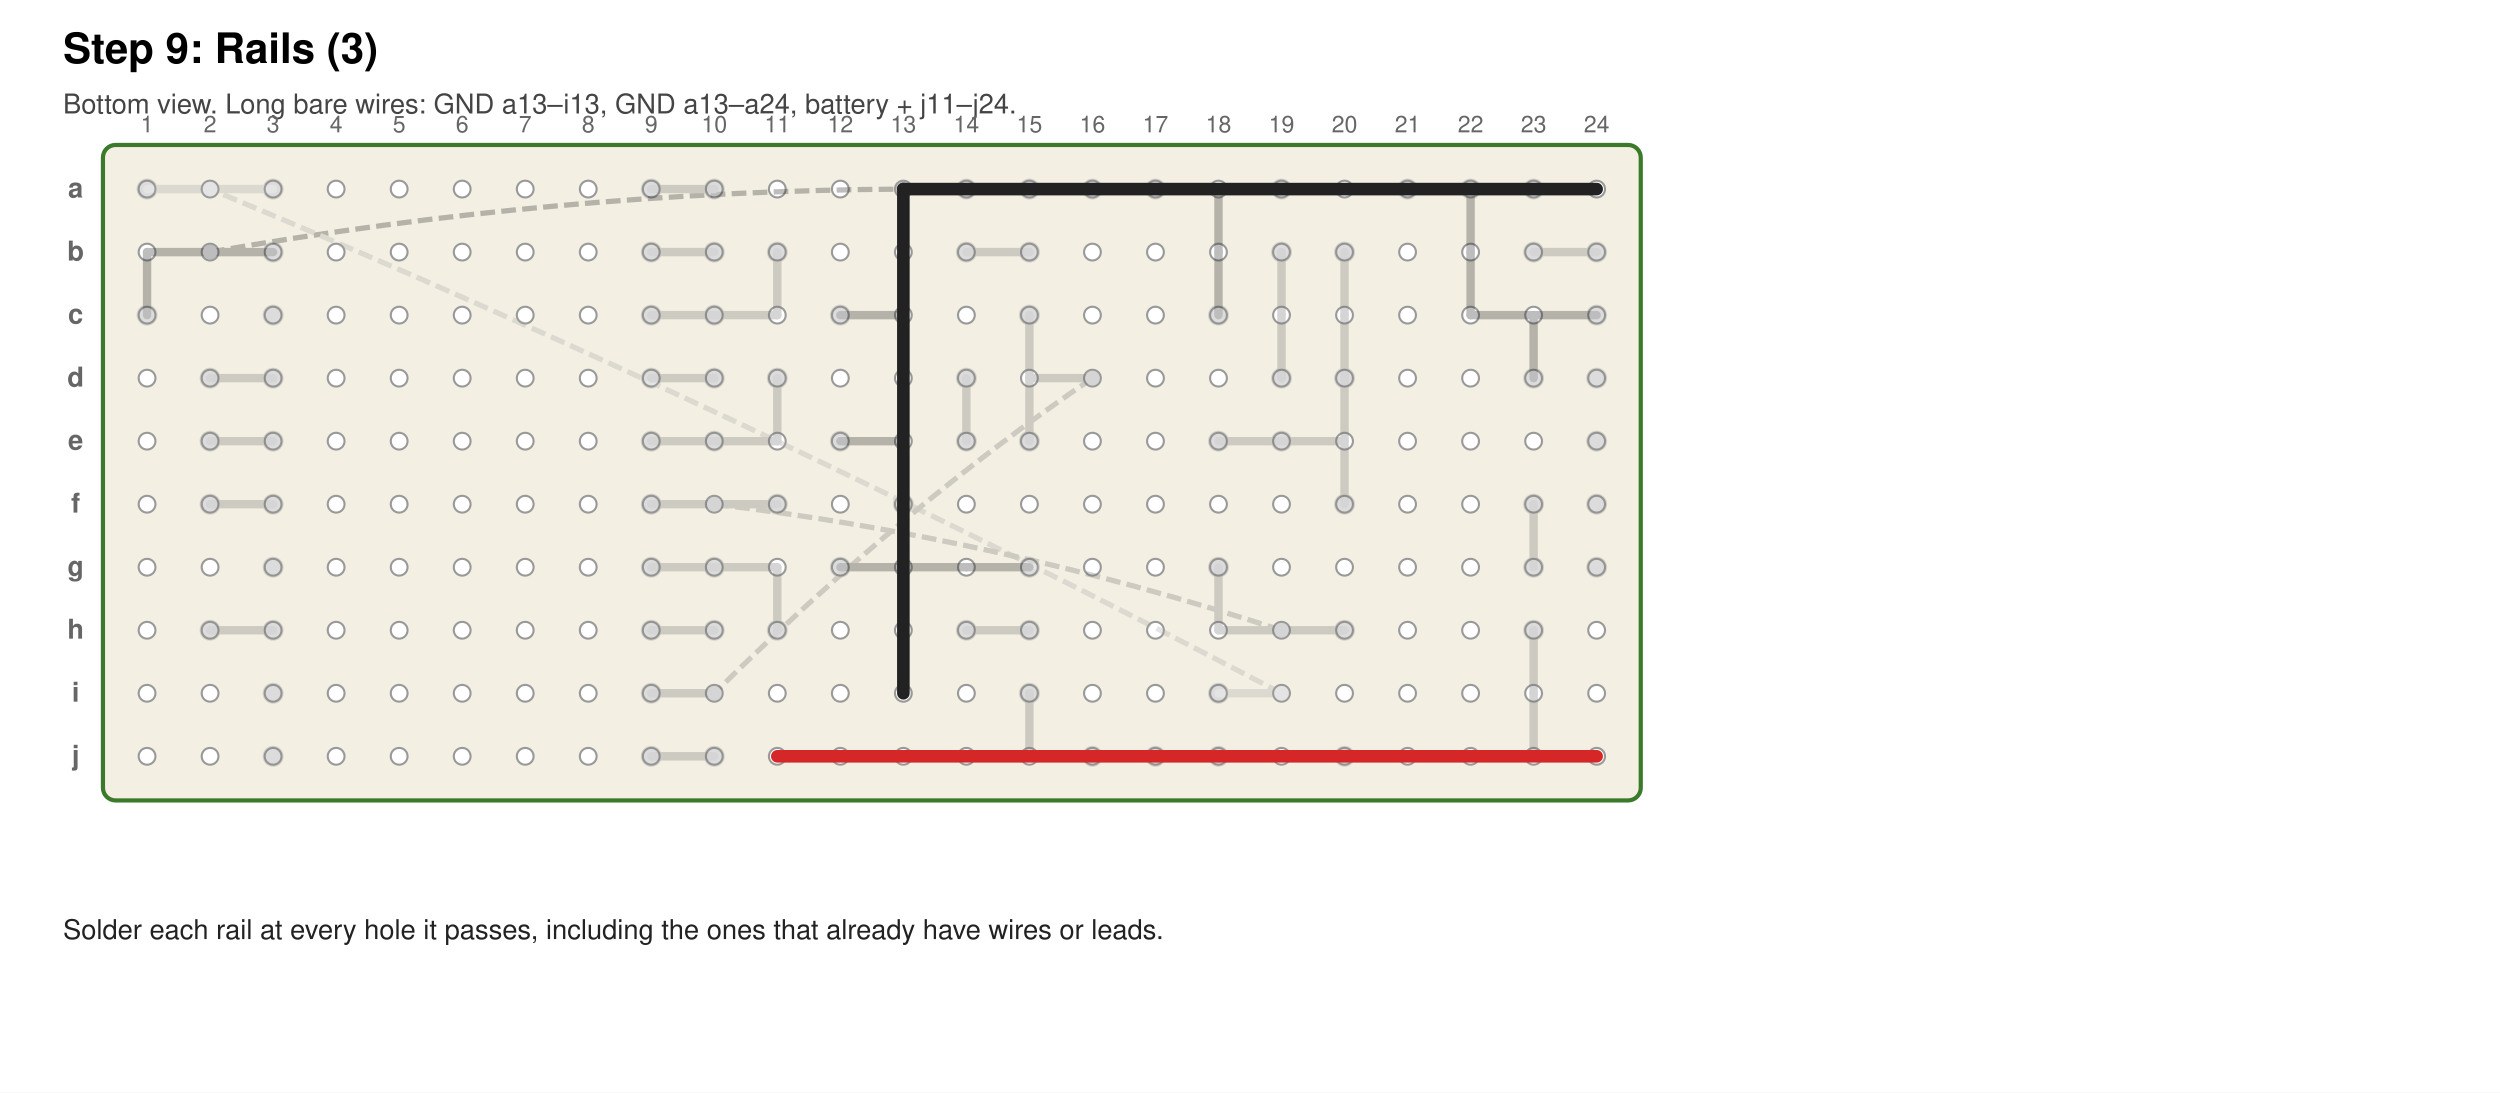
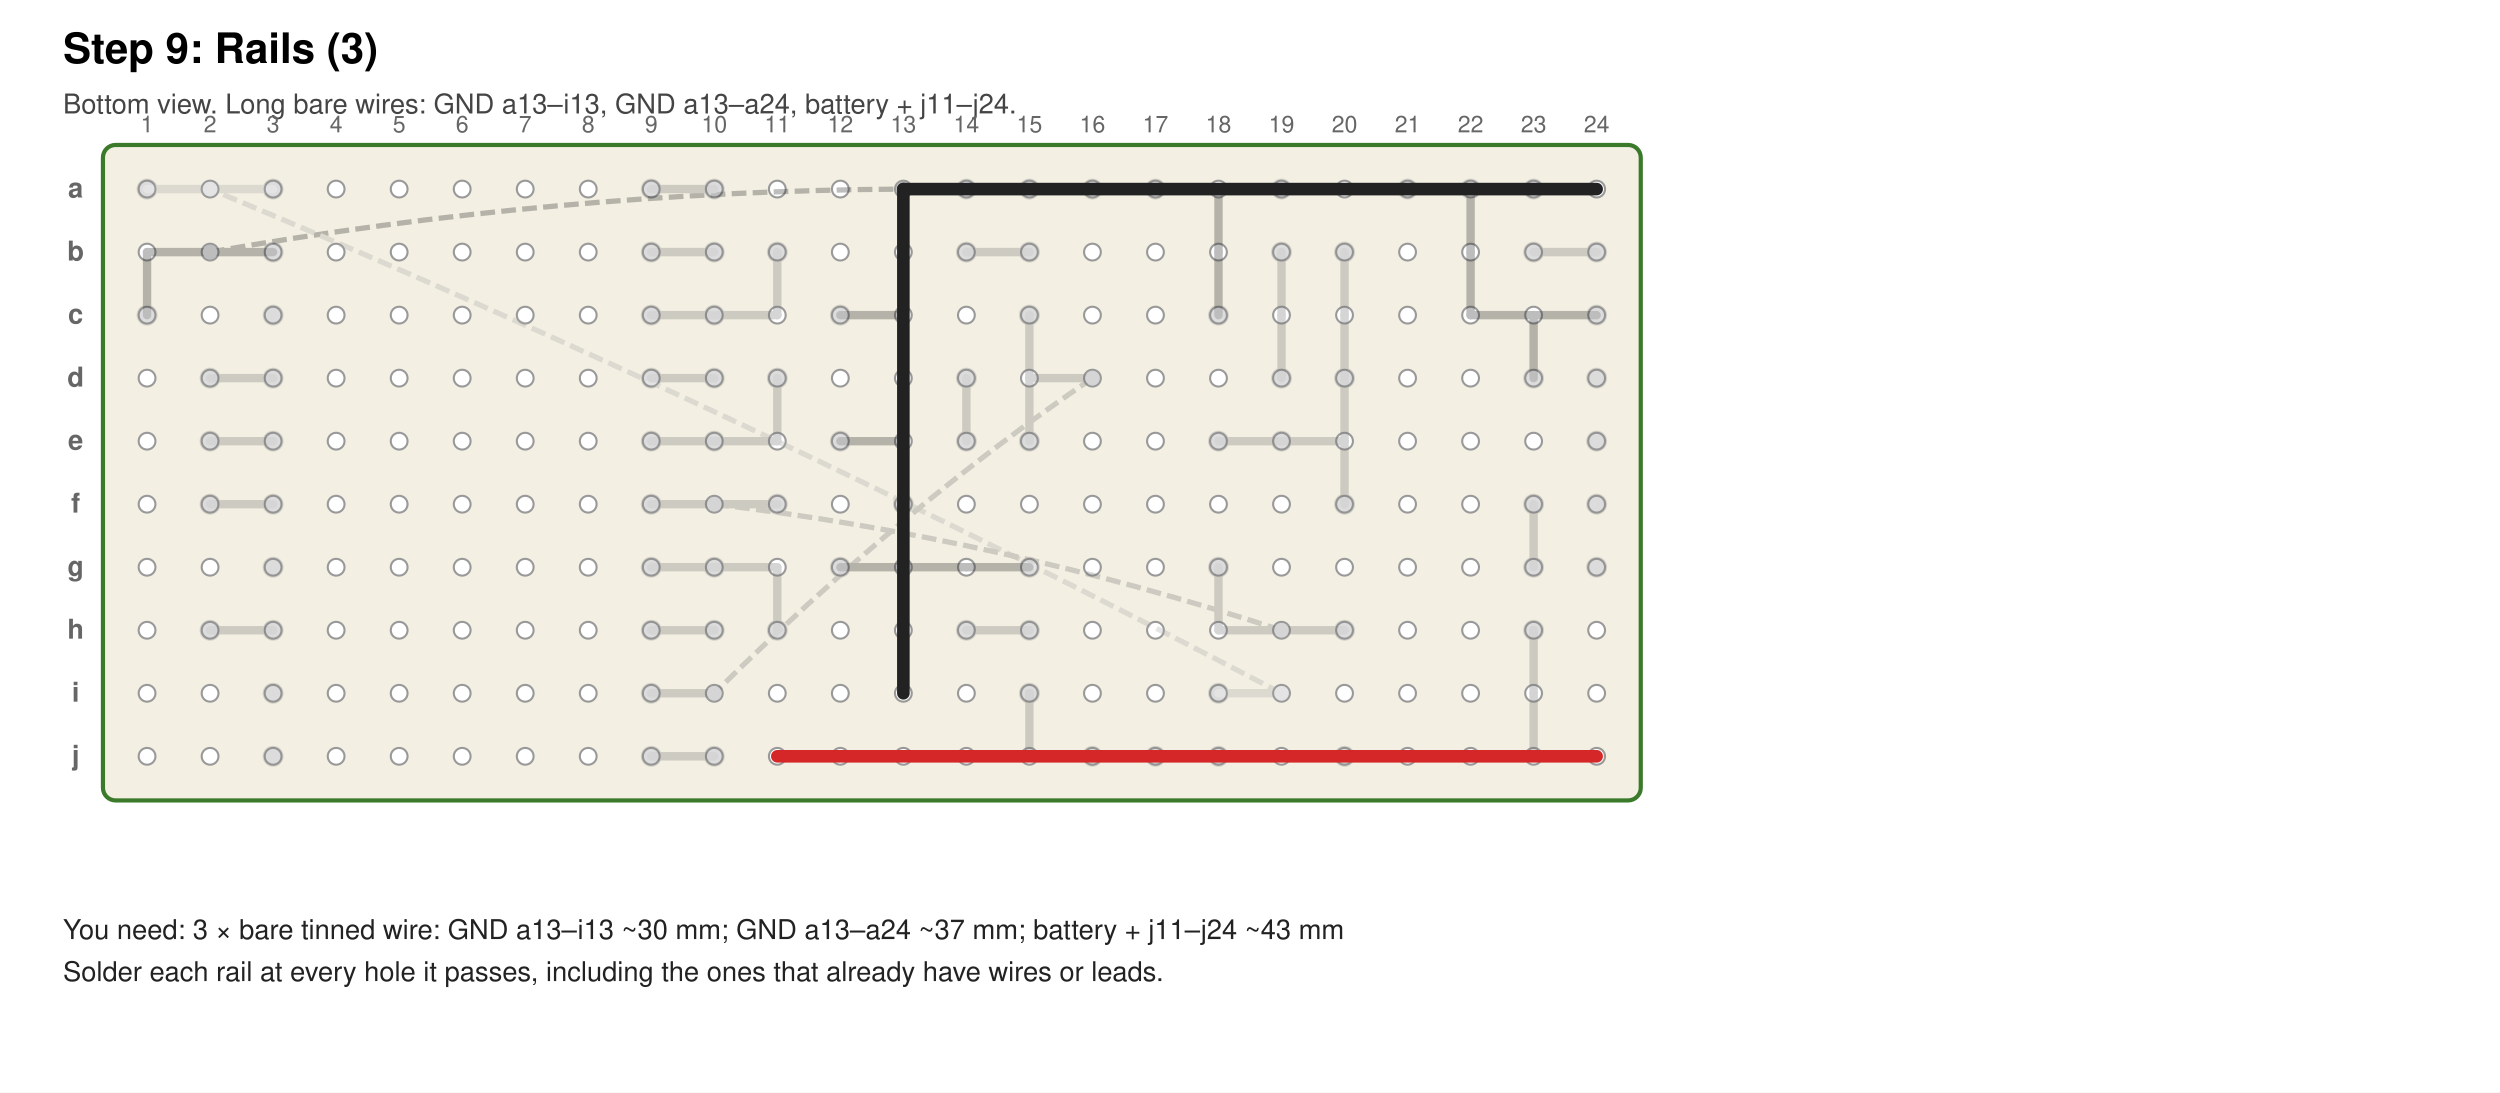
<svg xmlns="http://www.w3.org/2000/svg" width="1190" height="520" font-family="Helvetica,Arial">
  <defs>
    <filter id="mute">
      <feColorMatrix type="saturate" values="0" />
    </filter>
  </defs>
  <rect width="100%" height="100%" fill="#ffffff" />
  <text x="30" y="30" font-size="20" font-weight="bold">Step 9: Rails (3)</text>
  <text x="30" y="54" font-size="13" fill="#444">Bottom view. Long bare wires: GND a13–i13, GND a13–a24, battery + j11–j24.</text>
  <rect x="49" y="69" width="732" height="312" rx="6" fill="#f3efe2" stroke="#3a7a2a" stroke-width="2" />
  <text x="70" y="63" font-size="11" fill="#666" text-anchor="middle">1</text>
  <text x="100" y="63" font-size="11" fill="#666" text-anchor="middle">2</text>
  <text x="130" y="63" font-size="11" fill="#666" text-anchor="middle">3</text>
  <text x="160" y="63" font-size="11" fill="#666" text-anchor="middle">4</text>
  <text x="190" y="63" font-size="11" fill="#666" text-anchor="middle">5</text>
  <text x="220" y="63" font-size="11" fill="#666" text-anchor="middle">6</text>
  <text x="250" y="63" font-size="11" fill="#666" text-anchor="middle">7</text>
  <text x="280" y="63" font-size="11" fill="#666" text-anchor="middle">8</text>
  <text x="310" y="63" font-size="11" fill="#666" text-anchor="middle">9</text>
  <text x="340" y="63" font-size="11" fill="#666" text-anchor="middle">10</text>
  <text x="370" y="63" font-size="11" fill="#666" text-anchor="middle">11</text>
  <text x="400" y="63" font-size="11" fill="#666" text-anchor="middle">12</text>
  <text x="430" y="63" font-size="11" fill="#666" text-anchor="middle">13</text>
  <text x="460" y="63" font-size="11" fill="#666" text-anchor="middle">14</text>
  <text x="490" y="63" font-size="11" fill="#666" text-anchor="middle">15</text>
  <text x="520" y="63" font-size="11" fill="#666" text-anchor="middle">16</text>
  <text x="550" y="63" font-size="11" fill="#666" text-anchor="middle">17</text>
  <text x="580" y="63" font-size="11" fill="#666" text-anchor="middle">18</text>
  <text x="610" y="63" font-size="11" fill="#666" text-anchor="middle">19</text>
  <text x="640" y="63" font-size="11" fill="#666" text-anchor="middle">20</text>
  <text x="670" y="63" font-size="11" fill="#666" text-anchor="middle">21</text>
  <text x="700" y="63" font-size="11" fill="#666" text-anchor="middle">22</text>
  <text x="730" y="63" font-size="11" fill="#666" text-anchor="middle">23</text>
  <text x="760" y="63" font-size="11" fill="#666" text-anchor="middle">24</text>
  <text x="36" y="94" font-size="13" font-weight="bold" fill="#666" text-anchor="middle">a</text>
  <text x="36" y="124" font-size="13" font-weight="bold" fill="#666" text-anchor="middle">b</text>
  <text x="36" y="154" font-size="13" font-weight="bold" fill="#666" text-anchor="middle">c</text>
  <text x="36" y="184" font-size="13" font-weight="bold" fill="#666" text-anchor="middle">d</text>
  <text x="36" y="214" font-size="13" font-weight="bold" fill="#666" text-anchor="middle">e</text>
  <text x="36" y="244" font-size="13" font-weight="bold" fill="#666" text-anchor="middle">f</text>
  <text x="36" y="274" font-size="13" font-weight="bold" fill="#666" text-anchor="middle">g</text>
  <text x="36" y="304" font-size="13" font-weight="bold" fill="#666" text-anchor="middle">h</text>
  <text x="36" y="334" font-size="13" font-weight="bold" fill="#666" text-anchor="middle">i</text>
  <text x="36" y="364" font-size="13" font-weight="bold" fill="#666" text-anchor="middle">j</text>
  <circle cx="70" cy="90" r="4" fill="#fff" stroke="#999" />
  <circle cx="70" cy="120" r="4" fill="#fff" stroke="#999" />
  <circle cx="70" cy="150" r="4" fill="#fff" stroke="#999" />
  <circle cx="70" cy="180" r="4" fill="#fff" stroke="#999" />
  <circle cx="70" cy="210" r="4" fill="#fff" stroke="#999" />
  <circle cx="70" cy="240" r="4" fill="#fff" stroke="#999" />
  <circle cx="70" cy="270" r="4" fill="#fff" stroke="#999" />
  <circle cx="70" cy="300" r="4" fill="#fff" stroke="#999" />
  <circle cx="70" cy="330" r="4" fill="#fff" stroke="#999" />
  <circle cx="70" cy="360" r="4" fill="#fff" stroke="#999" />
  <circle cx="100" cy="90" r="4" fill="#fff" stroke="#999" />
  <circle cx="100" cy="120" r="4" fill="#fff" stroke="#999" />
  <circle cx="100" cy="150" r="4" fill="#fff" stroke="#999" />
  <circle cx="100" cy="180" r="4" fill="#fff" stroke="#999" />
  <circle cx="100" cy="210" r="4" fill="#fff" stroke="#999" />
  <circle cx="100" cy="240" r="4" fill="#fff" stroke="#999" />
  <circle cx="100" cy="270" r="4" fill="#fff" stroke="#999" />
  <circle cx="100" cy="300" r="4" fill="#fff" stroke="#999" />
  <circle cx="100" cy="330" r="4" fill="#fff" stroke="#999" />
  <circle cx="100" cy="360" r="4" fill="#fff" stroke="#999" />
  <circle cx="130" cy="90" r="4" fill="#fff" stroke="#999" />
  <circle cx="130" cy="120" r="4" fill="#fff" stroke="#999" />
  <circle cx="130" cy="150" r="4" fill="#fff" stroke="#999" />
  <circle cx="130" cy="180" r="4" fill="#fff" stroke="#999" />
  <circle cx="130" cy="210" r="4" fill="#fff" stroke="#999" />
  <circle cx="130" cy="240" r="4" fill="#fff" stroke="#999" />
  <circle cx="130" cy="270" r="4" fill="#fff" stroke="#999" />
  <circle cx="130" cy="300" r="4" fill="#fff" stroke="#999" />
  <circle cx="130" cy="330" r="4" fill="#fff" stroke="#999" />
  <circle cx="130" cy="360" r="4" fill="#fff" stroke="#999" />
  <circle cx="160" cy="90" r="4" fill="#fff" stroke="#999" />
  <circle cx="160" cy="120" r="4" fill="#fff" stroke="#999" />
  <circle cx="160" cy="150" r="4" fill="#fff" stroke="#999" />
  <circle cx="160" cy="180" r="4" fill="#fff" stroke="#999" />
  <circle cx="160" cy="210" r="4" fill="#fff" stroke="#999" />
  <circle cx="160" cy="240" r="4" fill="#fff" stroke="#999" />
  <circle cx="160" cy="270" r="4" fill="#fff" stroke="#999" />
  <circle cx="160" cy="300" r="4" fill="#fff" stroke="#999" />
  <circle cx="160" cy="330" r="4" fill="#fff" stroke="#999" />
  <circle cx="160" cy="360" r="4" fill="#fff" stroke="#999" />
  <circle cx="190" cy="90" r="4" fill="#fff" stroke="#999" />
  <circle cx="190" cy="120" r="4" fill="#fff" stroke="#999" />
  <circle cx="190" cy="150" r="4" fill="#fff" stroke="#999" />
  <circle cx="190" cy="180" r="4" fill="#fff" stroke="#999" />
  <circle cx="190" cy="210" r="4" fill="#fff" stroke="#999" />
  <circle cx="190" cy="240" r="4" fill="#fff" stroke="#999" />
  <circle cx="190" cy="270" r="4" fill="#fff" stroke="#999" />
  <circle cx="190" cy="300" r="4" fill="#fff" stroke="#999" />
  <circle cx="190" cy="330" r="4" fill="#fff" stroke="#999" />
  <circle cx="190" cy="360" r="4" fill="#fff" stroke="#999" />
  <circle cx="220" cy="90" r="4" fill="#fff" stroke="#999" />
  <circle cx="220" cy="120" r="4" fill="#fff" stroke="#999" />
  <circle cx="220" cy="150" r="4" fill="#fff" stroke="#999" />
  <circle cx="220" cy="180" r="4" fill="#fff" stroke="#999" />
  <circle cx="220" cy="210" r="4" fill="#fff" stroke="#999" />
  <circle cx="220" cy="240" r="4" fill="#fff" stroke="#999" />
  <circle cx="220" cy="270" r="4" fill="#fff" stroke="#999" />
  <circle cx="220" cy="300" r="4" fill="#fff" stroke="#999" />
  <circle cx="220" cy="330" r="4" fill="#fff" stroke="#999" />
  <circle cx="220" cy="360" r="4" fill="#fff" stroke="#999" />
  <circle cx="250" cy="90" r="4" fill="#fff" stroke="#999" />
  <circle cx="250" cy="120" r="4" fill="#fff" stroke="#999" />
  <circle cx="250" cy="150" r="4" fill="#fff" stroke="#999" />
  <circle cx="250" cy="180" r="4" fill="#fff" stroke="#999" />
  <circle cx="250" cy="210" r="4" fill="#fff" stroke="#999" />
  <circle cx="250" cy="240" r="4" fill="#fff" stroke="#999" />
  <circle cx="250" cy="270" r="4" fill="#fff" stroke="#999" />
  <circle cx="250" cy="300" r="4" fill="#fff" stroke="#999" />
  <circle cx="250" cy="330" r="4" fill="#fff" stroke="#999" />
  <circle cx="250" cy="360" r="4" fill="#fff" stroke="#999" />
  <circle cx="280" cy="90" r="4" fill="#fff" stroke="#999" />
  <circle cx="280" cy="120" r="4" fill="#fff" stroke="#999" />
  <circle cx="280" cy="150" r="4" fill="#fff" stroke="#999" />
  <circle cx="280" cy="180" r="4" fill="#fff" stroke="#999" />
  <circle cx="280" cy="210" r="4" fill="#fff" stroke="#999" />
  <circle cx="280" cy="240" r="4" fill="#fff" stroke="#999" />
  <circle cx="280" cy="270" r="4" fill="#fff" stroke="#999" />
  <circle cx="280" cy="300" r="4" fill="#fff" stroke="#999" />
  <circle cx="280" cy="330" r="4" fill="#fff" stroke="#999" />
  <circle cx="280" cy="360" r="4" fill="#fff" stroke="#999" />
  <circle cx="310" cy="90" r="4" fill="#fff" stroke="#999" />
  <circle cx="310" cy="120" r="4" fill="#fff" stroke="#999" />
  <circle cx="310" cy="150" r="4" fill="#fff" stroke="#999" />
  <circle cx="310" cy="180" r="4" fill="#fff" stroke="#999" />
  <circle cx="310" cy="210" r="4" fill="#fff" stroke="#999" />
  <circle cx="310" cy="240" r="4" fill="#fff" stroke="#999" />
  <circle cx="310" cy="270" r="4" fill="#fff" stroke="#999" />
  <circle cx="310" cy="300" r="4" fill="#fff" stroke="#999" />
  <circle cx="310" cy="330" r="4" fill="#fff" stroke="#999" />
  <circle cx="310" cy="360" r="4" fill="#fff" stroke="#999" />
  <circle cx="340" cy="90" r="4" fill="#fff" stroke="#999" />
  <circle cx="340" cy="120" r="4" fill="#fff" stroke="#999" />
  <circle cx="340" cy="150" r="4" fill="#fff" stroke="#999" />
  <circle cx="340" cy="180" r="4" fill="#fff" stroke="#999" />
  <circle cx="340" cy="210" r="4" fill="#fff" stroke="#999" />
  <circle cx="340" cy="240" r="4" fill="#fff" stroke="#999" />
  <circle cx="340" cy="270" r="4" fill="#fff" stroke="#999" />
  <circle cx="340" cy="300" r="4" fill="#fff" stroke="#999" />
  <circle cx="340" cy="330" r="4" fill="#fff" stroke="#999" />
  <circle cx="340" cy="360" r="4" fill="#fff" stroke="#999" />
  <circle cx="370" cy="90" r="4" fill="#fff" stroke="#999" />
  <circle cx="370" cy="120" r="4" fill="#fff" stroke="#999" />
  <circle cx="370" cy="150" r="4" fill="#fff" stroke="#999" />
  <circle cx="370" cy="180" r="4" fill="#fff" stroke="#999" />
  <circle cx="370" cy="210" r="4" fill="#fff" stroke="#999" />
  <circle cx="370" cy="240" r="4" fill="#fff" stroke="#999" />
  <circle cx="370" cy="270" r="4" fill="#fff" stroke="#999" />
  <circle cx="370" cy="300" r="4" fill="#fff" stroke="#999" />
  <circle cx="370" cy="330" r="4" fill="#fff" stroke="#999" />
  <circle cx="370" cy="360" r="4" fill="#fff" stroke="#999" />
  <circle cx="400" cy="90" r="4" fill="#fff" stroke="#999" />
  <circle cx="400" cy="120" r="4" fill="#fff" stroke="#999" />
  <circle cx="400" cy="150" r="4" fill="#fff" stroke="#999" />
  <circle cx="400" cy="180" r="4" fill="#fff" stroke="#999" />
  <circle cx="400" cy="210" r="4" fill="#fff" stroke="#999" />
  <circle cx="400" cy="240" r="4" fill="#fff" stroke="#999" />
  <circle cx="400" cy="270" r="4" fill="#fff" stroke="#999" />
  <circle cx="400" cy="300" r="4" fill="#fff" stroke="#999" />
  <circle cx="400" cy="330" r="4" fill="#fff" stroke="#999" />
  <circle cx="400" cy="360" r="4" fill="#fff" stroke="#999" />
  <circle cx="430" cy="90" r="4" fill="#fff" stroke="#999" />
  <circle cx="430" cy="120" r="4" fill="#fff" stroke="#999" />
  <circle cx="430" cy="150" r="4" fill="#fff" stroke="#999" />
  <circle cx="430" cy="180" r="4" fill="#fff" stroke="#999" />
  <circle cx="430" cy="210" r="4" fill="#fff" stroke="#999" />
  <circle cx="430" cy="240" r="4" fill="#fff" stroke="#999" />
  <circle cx="430" cy="270" r="4" fill="#fff" stroke="#999" />
  <circle cx="430" cy="300" r="4" fill="#fff" stroke="#999" />
  <circle cx="430" cy="330" r="4" fill="#fff" stroke="#999" />
  <circle cx="430" cy="360" r="4" fill="#fff" stroke="#999" />
  <circle cx="460" cy="90" r="4" fill="#fff" stroke="#999" />
  <circle cx="460" cy="120" r="4" fill="#fff" stroke="#999" />
  <circle cx="460" cy="150" r="4" fill="#fff" stroke="#999" />
  <circle cx="460" cy="180" r="4" fill="#fff" stroke="#999" />
  <circle cx="460" cy="210" r="4" fill="#fff" stroke="#999" />
  <circle cx="460" cy="240" r="4" fill="#fff" stroke="#999" />
  <circle cx="460" cy="270" r="4" fill="#fff" stroke="#999" />
  <circle cx="460" cy="300" r="4" fill="#fff" stroke="#999" />
  <circle cx="460" cy="330" r="4" fill="#fff" stroke="#999" />
  <circle cx="460" cy="360" r="4" fill="#fff" stroke="#999" />
  <circle cx="490" cy="90" r="4" fill="#fff" stroke="#999" />
  <circle cx="490" cy="120" r="4" fill="#fff" stroke="#999" />
  <circle cx="490" cy="150" r="4" fill="#fff" stroke="#999" />
  <circle cx="490" cy="180" r="4" fill="#fff" stroke="#999" />
  <circle cx="490" cy="210" r="4" fill="#fff" stroke="#999" />
  <circle cx="490" cy="240" r="4" fill="#fff" stroke="#999" />
  <circle cx="490" cy="270" r="4" fill="#fff" stroke="#999" />
  <circle cx="490" cy="300" r="4" fill="#fff" stroke="#999" />
  <circle cx="490" cy="330" r="4" fill="#fff" stroke="#999" />
  <circle cx="490" cy="360" r="4" fill="#fff" stroke="#999" />
  <circle cx="520" cy="90" r="4" fill="#fff" stroke="#999" />
  <circle cx="520" cy="120" r="4" fill="#fff" stroke="#999" />
  <circle cx="520" cy="150" r="4" fill="#fff" stroke="#999" />
  <circle cx="520" cy="180" r="4" fill="#fff" stroke="#999" />
  <circle cx="520" cy="210" r="4" fill="#fff" stroke="#999" />
  <circle cx="520" cy="240" r="4" fill="#fff" stroke="#999" />
  <circle cx="520" cy="270" r="4" fill="#fff" stroke="#999" />
  <circle cx="520" cy="300" r="4" fill="#fff" stroke="#999" />
  <circle cx="520" cy="330" r="4" fill="#fff" stroke="#999" />
  <circle cx="520" cy="360" r="4" fill="#fff" stroke="#999" />
  <circle cx="550" cy="90" r="4" fill="#fff" stroke="#999" />
  <circle cx="550" cy="120" r="4" fill="#fff" stroke="#999" />
  <circle cx="550" cy="150" r="4" fill="#fff" stroke="#999" />
  <circle cx="550" cy="180" r="4" fill="#fff" stroke="#999" />
  <circle cx="550" cy="210" r="4" fill="#fff" stroke="#999" />
  <circle cx="550" cy="240" r="4" fill="#fff" stroke="#999" />
  <circle cx="550" cy="270" r="4" fill="#fff" stroke="#999" />
  <circle cx="550" cy="300" r="4" fill="#fff" stroke="#999" />
  <circle cx="550" cy="330" r="4" fill="#fff" stroke="#999" />
  <circle cx="550" cy="360" r="4" fill="#fff" stroke="#999" />
  <circle cx="580" cy="90" r="4" fill="#fff" stroke="#999" />
  <circle cx="580" cy="120" r="4" fill="#fff" stroke="#999" />
  <circle cx="580" cy="150" r="4" fill="#fff" stroke="#999" />
  <circle cx="580" cy="180" r="4" fill="#fff" stroke="#999" />
  <circle cx="580" cy="210" r="4" fill="#fff" stroke="#999" />
  <circle cx="580" cy="240" r="4" fill="#fff" stroke="#999" />
  <circle cx="580" cy="270" r="4" fill="#fff" stroke="#999" />
  <circle cx="580" cy="300" r="4" fill="#fff" stroke="#999" />
  <circle cx="580" cy="330" r="4" fill="#fff" stroke="#999" />
  <circle cx="580" cy="360" r="4" fill="#fff" stroke="#999" />
  <circle cx="610" cy="90" r="4" fill="#fff" stroke="#999" />
  <circle cx="610" cy="120" r="4" fill="#fff" stroke="#999" />
  <circle cx="610" cy="150" r="4" fill="#fff" stroke="#999" />
  <circle cx="610" cy="180" r="4" fill="#fff" stroke="#999" />
  <circle cx="610" cy="210" r="4" fill="#fff" stroke="#999" />
  <circle cx="610" cy="240" r="4" fill="#fff" stroke="#999" />
  <circle cx="610" cy="270" r="4" fill="#fff" stroke="#999" />
  <circle cx="610" cy="300" r="4" fill="#fff" stroke="#999" />
  <circle cx="610" cy="330" r="4" fill="#fff" stroke="#999" />
  <circle cx="610" cy="360" r="4" fill="#fff" stroke="#999" />
  <circle cx="640" cy="90" r="4" fill="#fff" stroke="#999" />
  <circle cx="640" cy="120" r="4" fill="#fff" stroke="#999" />
  <circle cx="640" cy="150" r="4" fill="#fff" stroke="#999" />
  <circle cx="640" cy="180" r="4" fill="#fff" stroke="#999" />
  <circle cx="640" cy="210" r="4" fill="#fff" stroke="#999" />
  <circle cx="640" cy="240" r="4" fill="#fff" stroke="#999" />
  <circle cx="640" cy="270" r="4" fill="#fff" stroke="#999" />
  <circle cx="640" cy="300" r="4" fill="#fff" stroke="#999" />
  <circle cx="640" cy="330" r="4" fill="#fff" stroke="#999" />
  <circle cx="640" cy="360" r="4" fill="#fff" stroke="#999" />
  <circle cx="670" cy="90" r="4" fill="#fff" stroke="#999" />
  <circle cx="670" cy="120" r="4" fill="#fff" stroke="#999" />
  <circle cx="670" cy="150" r="4" fill="#fff" stroke="#999" />
  <circle cx="670" cy="180" r="4" fill="#fff" stroke="#999" />
  <circle cx="670" cy="210" r="4" fill="#fff" stroke="#999" />
  <circle cx="670" cy="240" r="4" fill="#fff" stroke="#999" />
  <circle cx="670" cy="270" r="4" fill="#fff" stroke="#999" />
  <circle cx="670" cy="300" r="4" fill="#fff" stroke="#999" />
  <circle cx="670" cy="330" r="4" fill="#fff" stroke="#999" />
  <circle cx="670" cy="360" r="4" fill="#fff" stroke="#999" />
  <circle cx="700" cy="90" r="4" fill="#fff" stroke="#999" />
  <circle cx="700" cy="120" r="4" fill="#fff" stroke="#999" />
  <circle cx="700" cy="150" r="4" fill="#fff" stroke="#999" />
  <circle cx="700" cy="180" r="4" fill="#fff" stroke="#999" />
  <circle cx="700" cy="210" r="4" fill="#fff" stroke="#999" />
  <circle cx="700" cy="240" r="4" fill="#fff" stroke="#999" />
  <circle cx="700" cy="270" r="4" fill="#fff" stroke="#999" />
  <circle cx="700" cy="300" r="4" fill="#fff" stroke="#999" />
  <circle cx="700" cy="330" r="4" fill="#fff" stroke="#999" />
  <circle cx="700" cy="360" r="4" fill="#fff" stroke="#999" />
  <circle cx="730" cy="90" r="4" fill="#fff" stroke="#999" />
  <circle cx="730" cy="120" r="4" fill="#fff" stroke="#999" />
  <circle cx="730" cy="150" r="4" fill="#fff" stroke="#999" />
  <circle cx="730" cy="180" r="4" fill="#fff" stroke="#999" />
  <circle cx="730" cy="210" r="4" fill="#fff" stroke="#999" />
  <circle cx="730" cy="240" r="4" fill="#fff" stroke="#999" />
  <circle cx="730" cy="270" r="4" fill="#fff" stroke="#999" />
  <circle cx="730" cy="300" r="4" fill="#fff" stroke="#999" />
  <circle cx="730" cy="330" r="4" fill="#fff" stroke="#999" />
  <circle cx="730" cy="360" r="4" fill="#fff" stroke="#999" />
  <circle cx="760" cy="90" r="4" fill="#fff" stroke="#999" />
  <circle cx="760" cy="120" r="4" fill="#fff" stroke="#999" />
  <circle cx="760" cy="150" r="4" fill="#fff" stroke="#999" />
  <circle cx="760" cy="180" r="4" fill="#fff" stroke="#999" />
  <circle cx="760" cy="210" r="4" fill="#fff" stroke="#999" />
  <circle cx="760" cy="240" r="4" fill="#fff" stroke="#999" />
  <circle cx="760" cy="270" r="4" fill="#fff" stroke="#999" />
  <circle cx="760" cy="300" r="4" fill="#fff" stroke="#999" />
  <circle cx="760" cy="330" r="4" fill="#fff" stroke="#999" />
  <circle cx="760" cy="360" r="4" fill="#fff" stroke="#999" />
  <g filter="url(#mute)" opacity="0.3">
    <circle cx="130" cy="90" r="5" fill="#8a8a8a" />
    <circle cx="130" cy="120" r="5" fill="#8a8a8a" />
    <circle cx="130" cy="150" r="5" fill="#8a8a8a" />
    <circle cx="130" cy="180" r="5" fill="#8a8a8a" />
    <circle cx="130" cy="210" r="5" fill="#8a8a8a" />
    <circle cx="130" cy="240" r="5" fill="#8a8a8a" />
    <circle cx="130" cy="270" r="5" fill="#8a8a8a" />
    <circle cx="130" cy="300" r="5" fill="#8a8a8a" />
    <circle cx="130" cy="330" r="5" fill="#8a8a8a" />
    <circle cx="130" cy="360" r="5" fill="#8a8a8a" />
    <circle cx="310" cy="90" r="5" fill="#8a8a8a" />
    <circle cx="310" cy="120" r="5" fill="#8a8a8a" />
    <circle cx="310" cy="150" r="5" fill="#8a8a8a" />
    <circle cx="310" cy="180" r="5" fill="#8a8a8a" />
    <circle cx="310" cy="210" r="5" fill="#8a8a8a" />
    <circle cx="310" cy="240" r="5" fill="#8a8a8a" />
    <circle cx="310" cy="270" r="5" fill="#8a8a8a" />
    <circle cx="310" cy="300" r="5" fill="#8a8a8a" />
    <circle cx="310" cy="330" r="5" fill="#8a8a8a" />
    <circle cx="310" cy="360" r="5" fill="#8a8a8a" />
    <circle cx="70" cy="90" r="5" fill="#8a8a8a" />
    <circle cx="70" cy="150" r="5" fill="#8a8a8a" />
    <circle cx="340" cy="150" r="5" fill="#8a8a8a" />
    <circle cx="400" cy="150" r="5" fill="#8a8a8a" />
    <circle cx="370" cy="120" r="5" fill="#8a8a8a" />
    <circle cx="460" cy="120" r="5" fill="#8a8a8a" />
    <circle cx="340" cy="210" r="5" fill="#8a8a8a" />
    <circle cx="400" cy="210" r="5" fill="#8a8a8a" />
    <circle cx="370" cy="180" r="5" fill="#8a8a8a" />
    <circle cx="460" cy="180" r="5" fill="#8a8a8a" />
    <circle cx="340" cy="270" r="5" fill="#8a8a8a" />
    <circle cx="400" cy="270" r="5" fill="#8a8a8a" />
    <circle cx="370" cy="300" r="5" fill="#8a8a8a" />
    <circle cx="460" cy="300" r="5" fill="#8a8a8a" />
    <circle cx="370" cy="240" r="5" fill="#8a8a8a" />
    <circle cx="430" cy="240" r="5" fill="#8a8a8a" />
    <circle cx="490" cy="150" r="5" fill="#8a8a8a" />
    <circle cx="580" cy="150" r="5" fill="#8a8a8a" />
    <circle cx="490" cy="210" r="5" fill="#8a8a8a" />
    <circle cx="580" cy="210" r="5" fill="#8a8a8a" />
    <circle cx="490" cy="270" r="5" fill="#8a8a8a" />
    <circle cx="580" cy="270" r="5" fill="#8a8a8a" />
    <circle cx="490" cy="330" r="5" fill="#8a8a8a" />
    <circle cx="580" cy="330" r="5" fill="#8a8a8a" />
    <circle cx="730" cy="120" r="5" fill="#8a8a8a" />
    <circle cx="640" cy="120" r="5" fill="#8a8a8a" />
    <circle cx="640" cy="180" r="5" fill="#8a8a8a" />
    <circle cx="730" cy="180" r="5" fill="#8a8a8a" />
    <circle cx="730" cy="240" r="5" fill="#8a8a8a" />
    <circle cx="640" cy="240" r="5" fill="#8a8a8a" />
    <circle cx="730" cy="300" r="5" fill="#8a8a8a" />
    <circle cx="640" cy="300" r="5" fill="#8a8a8a" />
    <circle cx="610" cy="90" r="5" fill="#8a8a8a" />
    <circle cx="610" cy="120" r="5" fill="#8a8a8a" />
    <circle cx="760" cy="120" r="5" fill="#8a8a8a" />
    <circle cx="760" cy="150" r="5" fill="#8a8a8a" />
    <circle cx="760" cy="180" r="5" fill="#8a8a8a" />
    <circle cx="760" cy="210" r="5" fill="#8a8a8a" />
    <circle cx="760" cy="240" r="5" fill="#8a8a8a" />
    <circle cx="760" cy="270" r="5" fill="#8a8a8a" />
    <circle cx="730" cy="270" r="5" fill="#8a8a8a" />
    <circle cx="550" cy="90" r="5" fill="#8a8a8a" />
    <circle cx="340" cy="90" r="5" fill="#8a8a8a" />
    <circle cx="340" cy="120" r="5" fill="#8a8a8a" />
    <circle cx="100" cy="240" r="5" fill="#8a8a8a" />
    <circle cx="100" cy="210" r="5" fill="#8a8a8a" />
    <circle cx="100" cy="180" r="5" fill="#8a8a8a" />
    <circle cx="100" cy="300" r="5" fill="#8a8a8a" />
    <circle cx="340" cy="180" r="5" fill="#8a8a8a" />
    <circle cx="340" cy="300" r="5" fill="#8a8a8a" />
    <circle cx="340" cy="360" r="5" fill="#8a8a8a" />
    <circle cx="490" cy="120" r="5" fill="#8a8a8a" />
    <circle cx="460" cy="210" r="5" fill="#8a8a8a" />
    <circle cx="490" cy="300" r="5" fill="#8a8a8a" />
    <circle cx="520" cy="360" r="5" fill="#8a8a8a" />
    <circle cx="550" cy="360" r="5" fill="#8a8a8a" />
    <circle cx="580" cy="360" r="5" fill="#8a8a8a" />
    <circle cx="460" cy="90" r="5" fill="#8a8a8a" />
    <circle cx="490" cy="90" r="5" fill="#8a8a8a" />
    <circle cx="520" cy="90" r="5" fill="#8a8a8a" />
    <circle cx="610" cy="210" r="5" fill="#8a8a8a" />
    <circle cx="670" cy="90" r="5" fill="#8a8a8a" />
    <circle cx="610" cy="180" r="5" fill="#8a8a8a" />
    <circle cx="700" cy="90" r="5" fill="#8a8a8a" />
    <circle cx="640" cy="360" r="5" fill="#8a8a8a" />
    <circle cx="730" cy="90" r="5" fill="#8a8a8a" />
    <path d="M100 120 Q265 91 430 90" fill="none" stroke="#222222" stroke-width="2.5" stroke-dasharray="7,3" />
    <circle cx="100" cy="120" r="3.5" fill="#222222" />
    <circle cx="430" cy="90" r="3.5" fill="#222222" />
    <path d="M610 330 Q355 196 100 90" fill="none" stroke="#ff7f0e" stroke-width="2.5" stroke-dasharray="7,3" />
    <circle cx="610" cy="330" r="3.5" fill="#ff7f0e" />
    <circle cx="100" cy="90" r="3.5" fill="#ff7f0e" />
    <path d="M610 300 Q475 256 340 240" fill="none" stroke="#1f77b4" stroke-width="2.5" stroke-dasharray="7,3" />
    <circle cx="610" cy="300" r="3.5" fill="#1f77b4" />
    <circle cx="340" cy="240" r="3.5" fill="#1f77b4" />
    <path d="M520 180 Q430 241 340 330" fill="none" stroke="#1f77b4" stroke-width="2.5" stroke-dasharray="7,3" />
    <circle cx="520" cy="180" r="3.5" fill="#1f77b4" />
    <circle cx="340" cy="330" r="3.5" fill="#1f77b4" />
    <line x1="130" y1="90" x2="100" y2="90" stroke="#ff7f0e" stroke-width="4" stroke-linecap="round" />
    <line x1="100" y1="90" x2="70" y2="90" stroke="#ff7f0e" stroke-width="4" stroke-linecap="round" />
    <line x1="130" y1="120" x2="100" y2="120" stroke="#222222" stroke-width="4" stroke-linecap="round" />
    <line x1="100" y1="120" x2="70" y2="120" stroke="#222222" stroke-width="4" stroke-linecap="round" />
    <line x1="70" y1="120" x2="70" y2="150" stroke="#222222" stroke-width="4" stroke-linecap="round" />
    <line x1="130" y1="180" x2="100" y2="180" stroke="#1f77b4" stroke-width="4" stroke-linecap="round" />
    <line x1="130" y1="210" x2="100" y2="210" stroke="#1f77b4" stroke-width="4" stroke-linecap="round" />
    <line x1="130" y1="240" x2="100" y2="240" stroke="#1f77b4" stroke-width="4" stroke-linecap="round" />
    <line x1="130" y1="300" x2="100" y2="300" stroke="#1f77b4" stroke-width="4" stroke-linecap="round" />
    <line x1="310" y1="90" x2="340" y2="90" stroke="#1f77b4" stroke-width="4" stroke-linecap="round" />
    <line x1="310" y1="120" x2="340" y2="120" stroke="#1f77b4" stroke-width="4" stroke-linecap="round" />
    <line x1="310" y1="180" x2="340" y2="180" stroke="#1f77b4" stroke-width="4" stroke-linecap="round" />
    <line x1="310" y1="300" x2="340" y2="300" stroke="#1f77b4" stroke-width="4" stroke-linecap="round" />
    <line x1="310" y1="360" x2="340" y2="360" stroke="#1f77b4" stroke-width="4" stroke-linecap="round" />
    <line x1="310" y1="150" x2="340" y2="150" stroke="#1f77b4" stroke-width="4" stroke-linecap="round" />
    <line x1="340" y1="150" x2="370" y2="150" stroke="#1f77b4" stroke-width="4" stroke-linecap="round" />
    <line x1="370" y1="150" x2="370" y2="120" stroke="#1f77b4" stroke-width="4" stroke-linecap="round" />
    <line x1="460" y1="120" x2="490" y2="120" stroke="#1f77b4" stroke-width="4" stroke-linecap="round" />
    <line x1="400" y1="150" x2="430" y2="150" stroke="#222222" stroke-width="4" stroke-linecap="round" />
    <line x1="310" y1="210" x2="340" y2="210" stroke="#1f77b4" stroke-width="4" stroke-linecap="round" />
    <line x1="340" y1="210" x2="370" y2="210" stroke="#1f77b4" stroke-width="4" stroke-linecap="round" />
    <line x1="370" y1="210" x2="370" y2="180" stroke="#1f77b4" stroke-width="4" stroke-linecap="round" />
    <line x1="460" y1="180" x2="460" y2="210" stroke="#1f77b4" stroke-width="4" stroke-linecap="round" />
    <line x1="400" y1="210" x2="430" y2="210" stroke="#222222" stroke-width="4" stroke-linecap="round" />
    <line x1="310" y1="270" x2="340" y2="270" stroke="#1f77b4" stroke-width="4" stroke-linecap="round" />
    <line x1="340" y1="270" x2="370" y2="270" stroke="#1f77b4" stroke-width="4" stroke-linecap="round" />
    <line x1="370" y1="270" x2="370" y2="300" stroke="#1f77b4" stroke-width="4" stroke-linecap="round" />
    <line x1="460" y1="300" x2="490" y2="300" stroke="#1f77b4" stroke-width="4" stroke-linecap="round" />
    <line x1="400" y1="270" x2="430" y2="270" stroke="#222222" stroke-width="4" stroke-linecap="round" />
    <line x1="310" y1="240" x2="340" y2="240" stroke="#1f77b4" stroke-width="4" stroke-linecap="round" />
    <line x1="340" y1="240" x2="370" y2="240" stroke="#1f77b4" stroke-width="4" stroke-linecap="round" />
    <line x1="310" y1="330" x2="340" y2="330" stroke="#1f77b4" stroke-width="4" stroke-linecap="round" />
    <line x1="490" y1="330" x2="490" y2="360" stroke="#d62728" stroke-width="4" stroke-linecap="round" />
    <line x1="580" y1="330" x2="610" y2="330" stroke="#ff7f0e" stroke-width="4" stroke-linecap="round" />
    <line x1="730" y1="300" x2="730" y2="330" stroke="#d62728" stroke-width="4" stroke-linecap="round" />
    <line x1="730" y1="330" x2="730" y2="360" stroke="#d62728" stroke-width="4" stroke-linecap="round" />
    <line x1="490" y1="270" x2="460" y2="270" stroke="#222222" stroke-width="4" stroke-linecap="round" />
    <line x1="460" y1="270" x2="430" y2="270" stroke="#222222" stroke-width="4" stroke-linecap="round" />
    <line x1="580" y1="270" x2="580" y2="300" stroke="#1f77b4" stroke-width="4" stroke-linecap="round" />
    <line x1="580" y1="300" x2="610" y2="300" stroke="#1f77b4" stroke-width="4" stroke-linecap="round" />
    <line x1="610" y1="300" x2="640" y2="300" stroke="#1f77b4" stroke-width="4" stroke-linecap="round" />
    <line x1="580" y1="210" x2="610" y2="210" stroke="#1f77b4" stroke-width="4" stroke-linecap="round" />
    <line x1="610" y1="210" x2="640" y2="210" stroke="#1f77b4" stroke-width="4" stroke-linecap="round" />
    <line x1="490" y1="210" x2="490" y2="180" stroke="#1f77b4" stroke-width="4" stroke-linecap="round" />
    <line x1="490" y1="180" x2="490" y2="150" stroke="#1f77b4" stroke-width="4" stroke-linecap="round" />
    <line x1="490" y1="180" x2="520" y2="180" stroke="#1f77b4" stroke-width="4" stroke-linecap="round" />
    <line x1="580" y1="150" x2="580" y2="120" stroke="#222222" stroke-width="4" stroke-linecap="round" />
    <line x1="580" y1="120" x2="580" y2="90" stroke="#222222" stroke-width="4" stroke-linecap="round" />
    <line x1="640" y1="120" x2="640" y2="150" stroke="#1f77b4" stroke-width="4" stroke-linecap="round" />
    <line x1="640" y1="150" x2="640" y2="180" stroke="#1f77b4" stroke-width="4" stroke-linecap="round" />
    <line x1="640" y1="180" x2="640" y2="210" stroke="#1f77b4" stroke-width="4" stroke-linecap="round" />
    <line x1="640" y1="210" x2="640" y2="240" stroke="#1f77b4" stroke-width="4" stroke-linecap="round" />
    <line x1="760" y1="120" x2="730" y2="120" stroke="#1f77b4" stroke-width="4" stroke-linecap="round" />
    <line x1="730" y1="240" x2="730" y2="270" stroke="#1f77b4" stroke-width="4" stroke-linecap="round" />
    <line x1="760" y1="150" x2="730" y2="150" stroke="#222222" stroke-width="4" stroke-linecap="round" />
    <line x1="730" y1="150" x2="730" y2="180" stroke="#222222" stroke-width="4" stroke-linecap="round" />
    <line x1="730" y1="150" x2="700" y2="150" stroke="#222222" stroke-width="4" stroke-linecap="round" />
    <line x1="700" y1="150" x2="700" y2="120" stroke="#222222" stroke-width="4" stroke-linecap="round" />
    <line x1="700" y1="120" x2="700" y2="90" stroke="#222222" stroke-width="4" stroke-linecap="round" />
    <line x1="610" y1="120" x2="610" y2="150" stroke="#d62728" stroke-width="4" stroke-linecap="round" />
    <line x1="610" y1="150" x2="610" y2="180" stroke="#d62728" stroke-width="4" stroke-linecap="round" />
  </g>
  <line x1="430" y1="90" x2="430" y2="330" stroke="#222222" stroke-width="6" stroke-linecap="round" />
  <line x1="430" y1="90" x2="760" y2="90" stroke="#222222" stroke-width="6" stroke-linecap="round" />
  <line x1="370" y1="360" x2="760" y2="360" stroke="#d62728" stroke-width="6" stroke-linecap="round" />
-   <text x="30" y="447" font-size="13" fill="#222">Solder each rail at every hole it passes, including the ones that already have wires or leads.</text>
+   <text x="30" y="447" font-size="13" fill="#222">You need: 3 × bare tinned wire: GND a13–i13 ~30 mm; GND a13–a24 ~37 mm; battery + j11–j24 ~43 mm</text>
+   <text x="30" y="467" font-size="13" fill="#222">Solder each rail at every hole it passes, including the ones that already have wires or leads.</text>
</svg>
